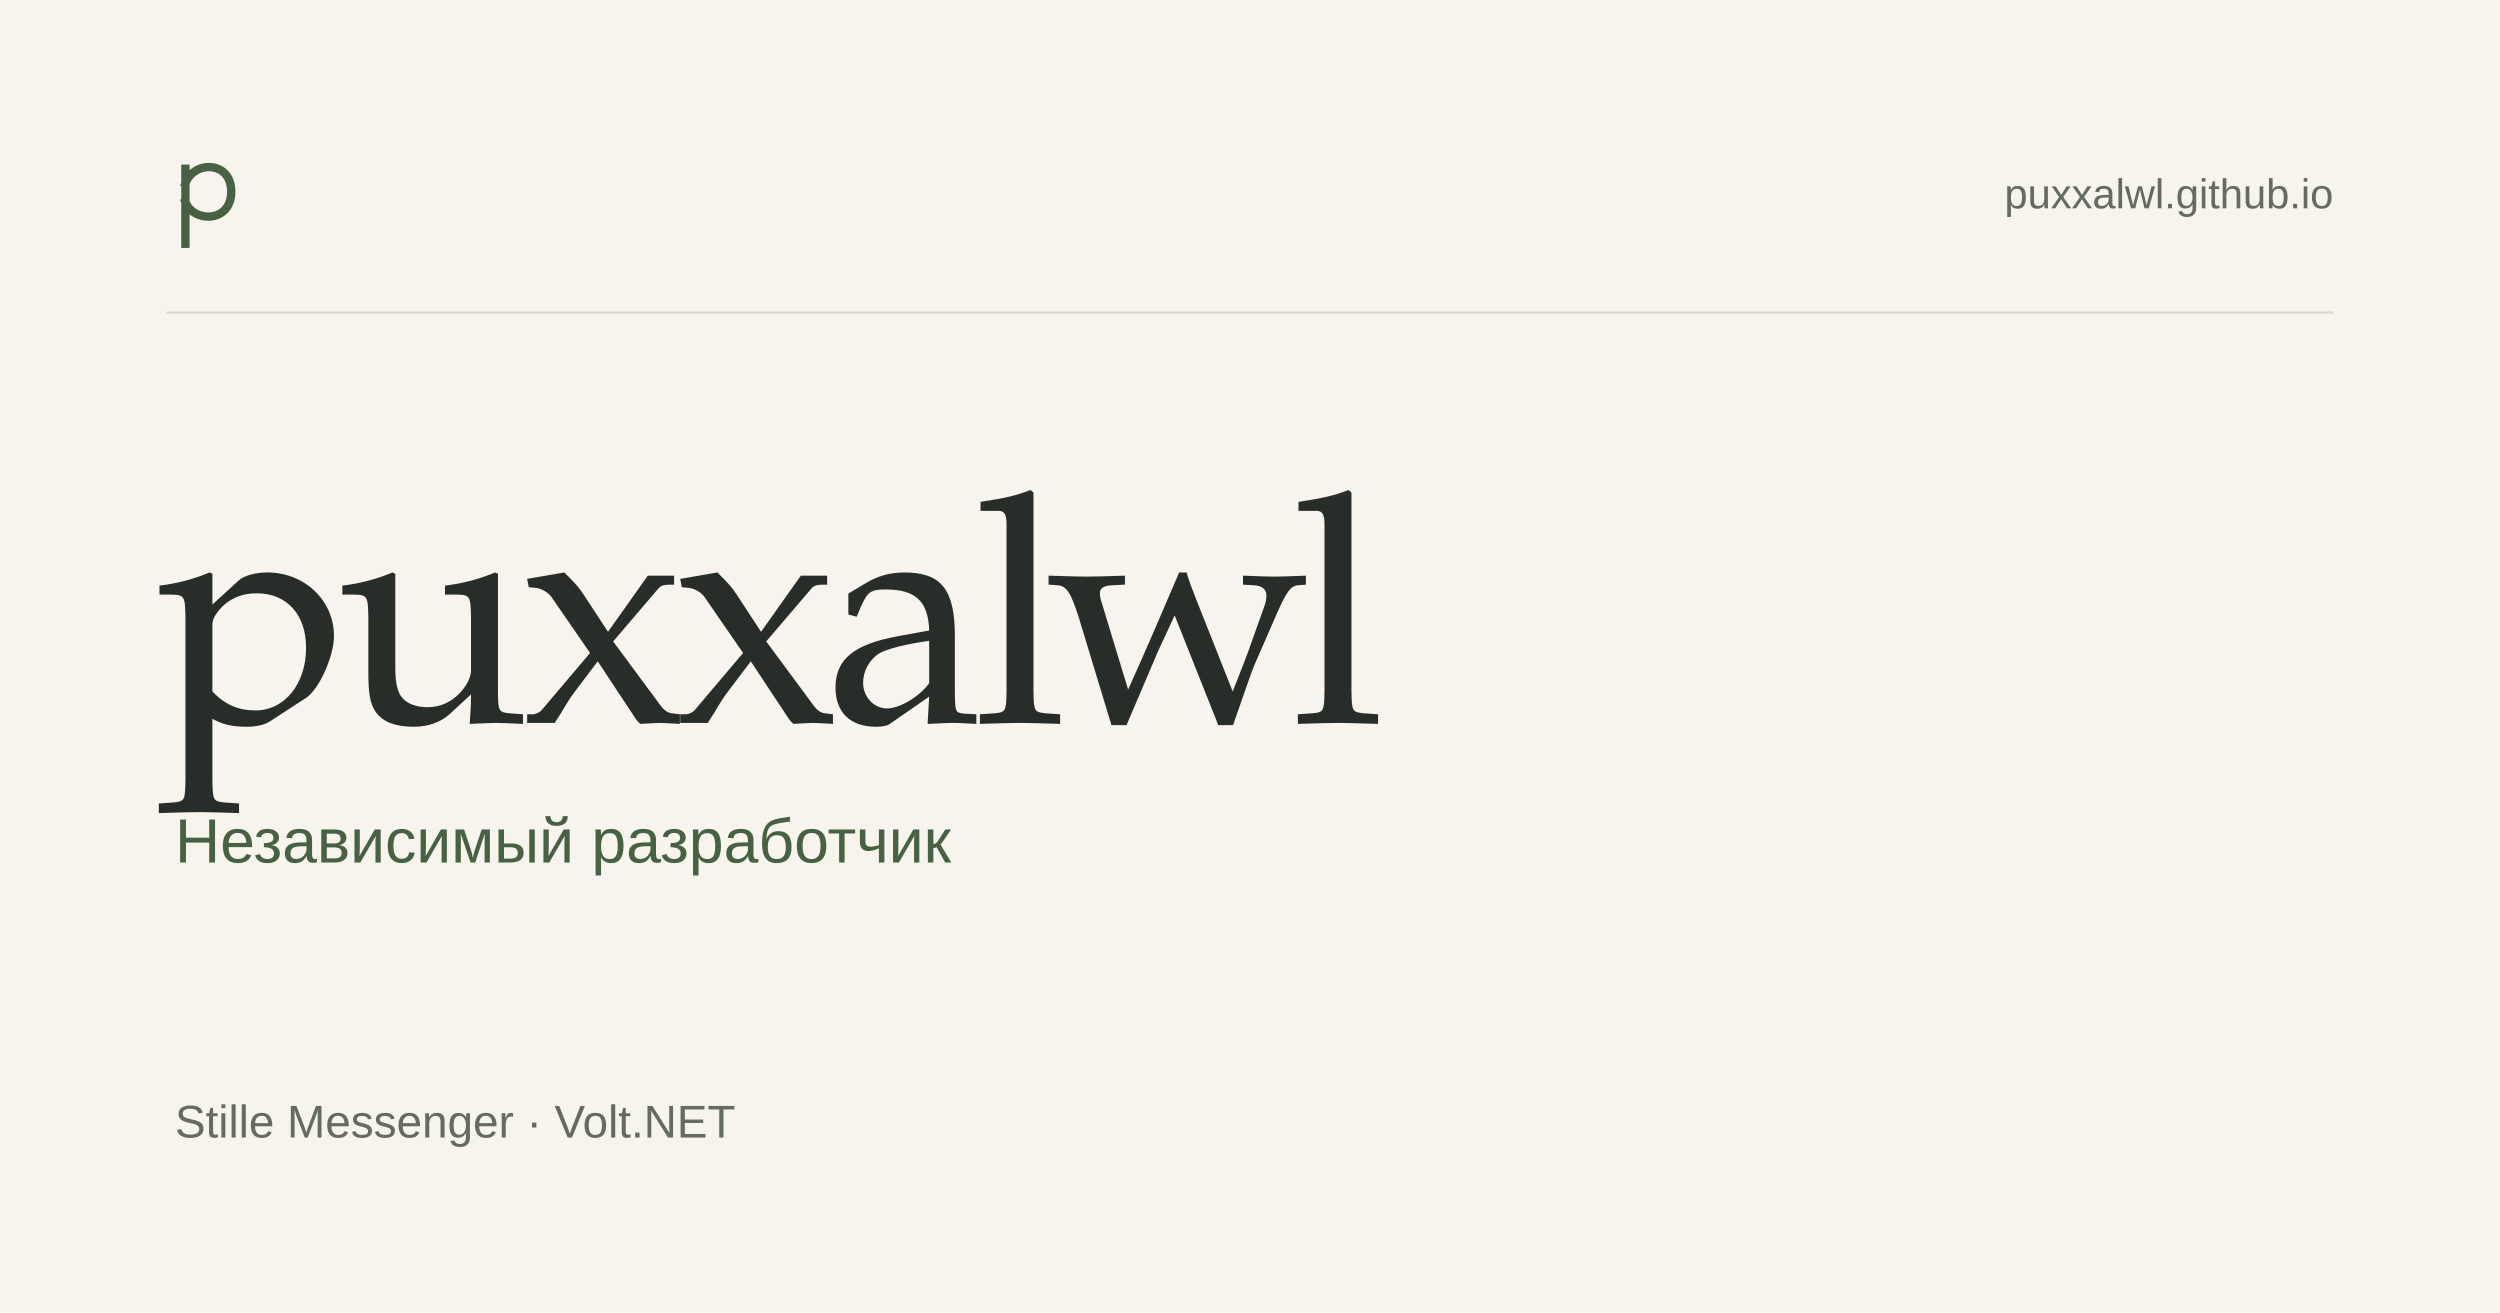
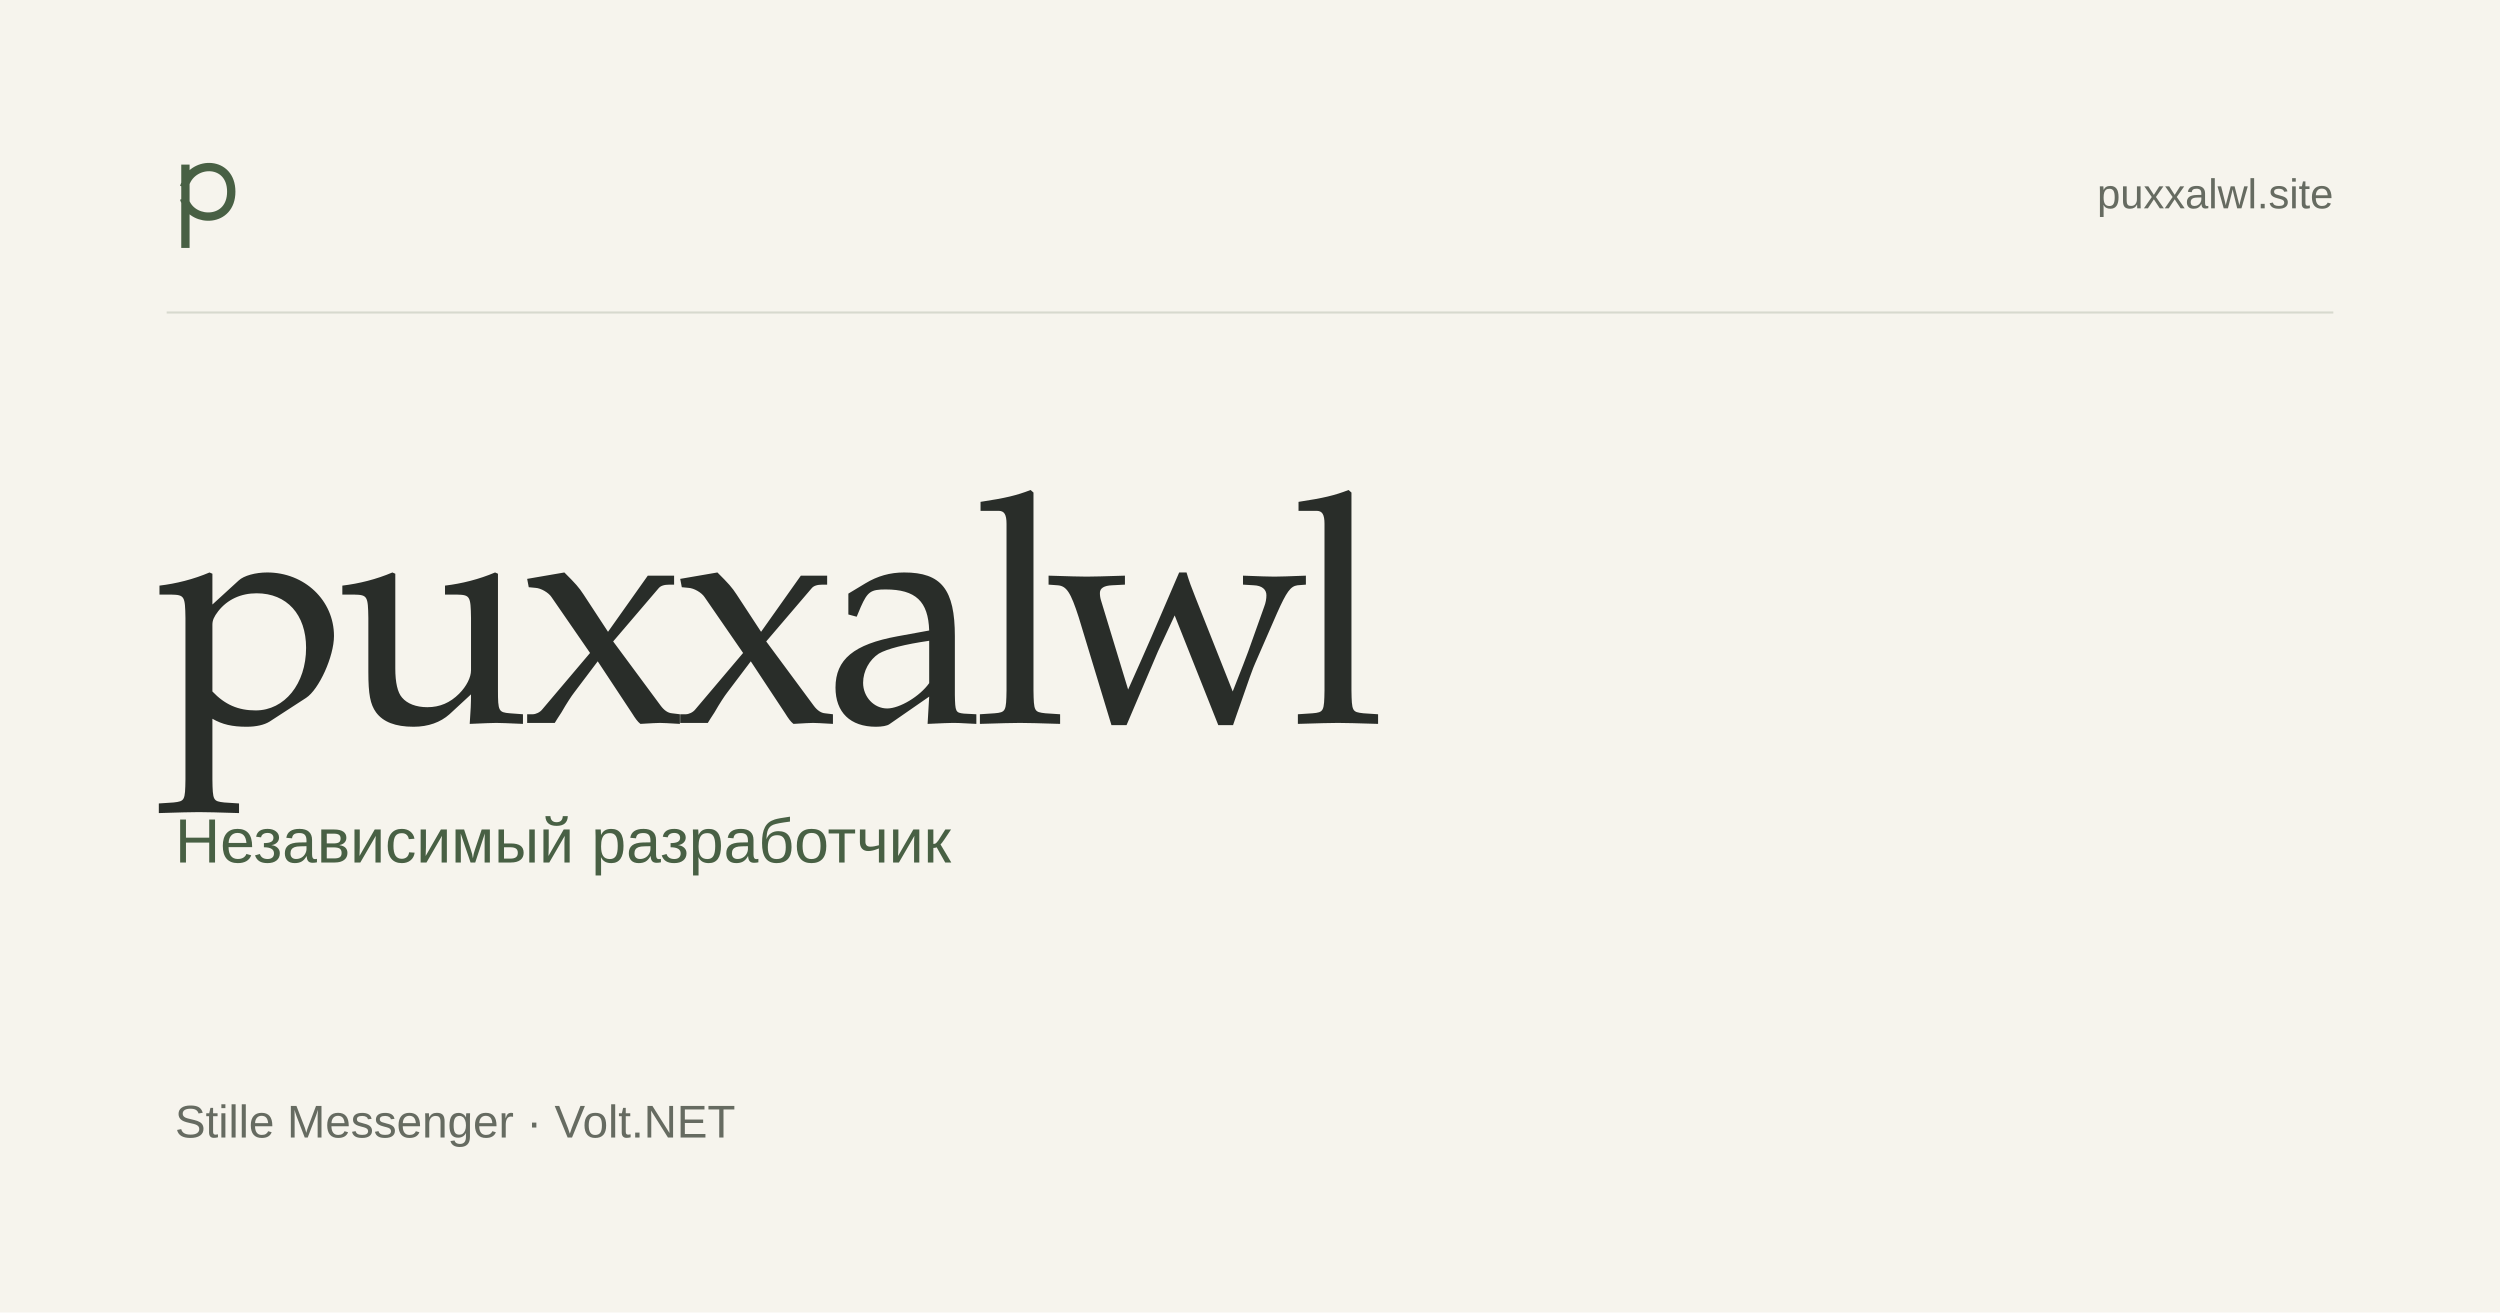
<svg xmlns="http://www.w3.org/2000/svg" width="1200" height="630" viewBox="0 0 1200 630">
  <rect width="1200" height="630" fill="#f6f4ed" />
  <path d="M89 117V81m0 7c4-11 22-11 22 4s-18 15-22 5" fill="none" stroke="#486044" stroke-width="4" stroke-linecap="square" />
-   <text x="1120" y="100" text-anchor="end" font-family="Arial, sans-serif" font-size="20" fill="#666b61">puxxalwl.github.io</text>
+   <text x="1120" y="100" text-anchor="end" font-family="Arial, sans-serif" font-size="20" fill="#666b61">puxxalwl.site</text>
  <path d="M80 150H1120" stroke="#d7d9ce" />
  <text x="75" y="347" font-family="Palatino, 'Times New Roman', serif" font-size="154" letter-spacing="-6" fill="#292d29">puxxalwl</text>
  <text x="84" y="414" font-family="Arial, sans-serif" font-size="30" fill="#486044">Независимый разработчик</text>
  <text x="84" y="546" font-family="Arial, sans-serif" font-size="22" fill="#666b61">Stille Messenger · Volt.NET</text>
</svg>
